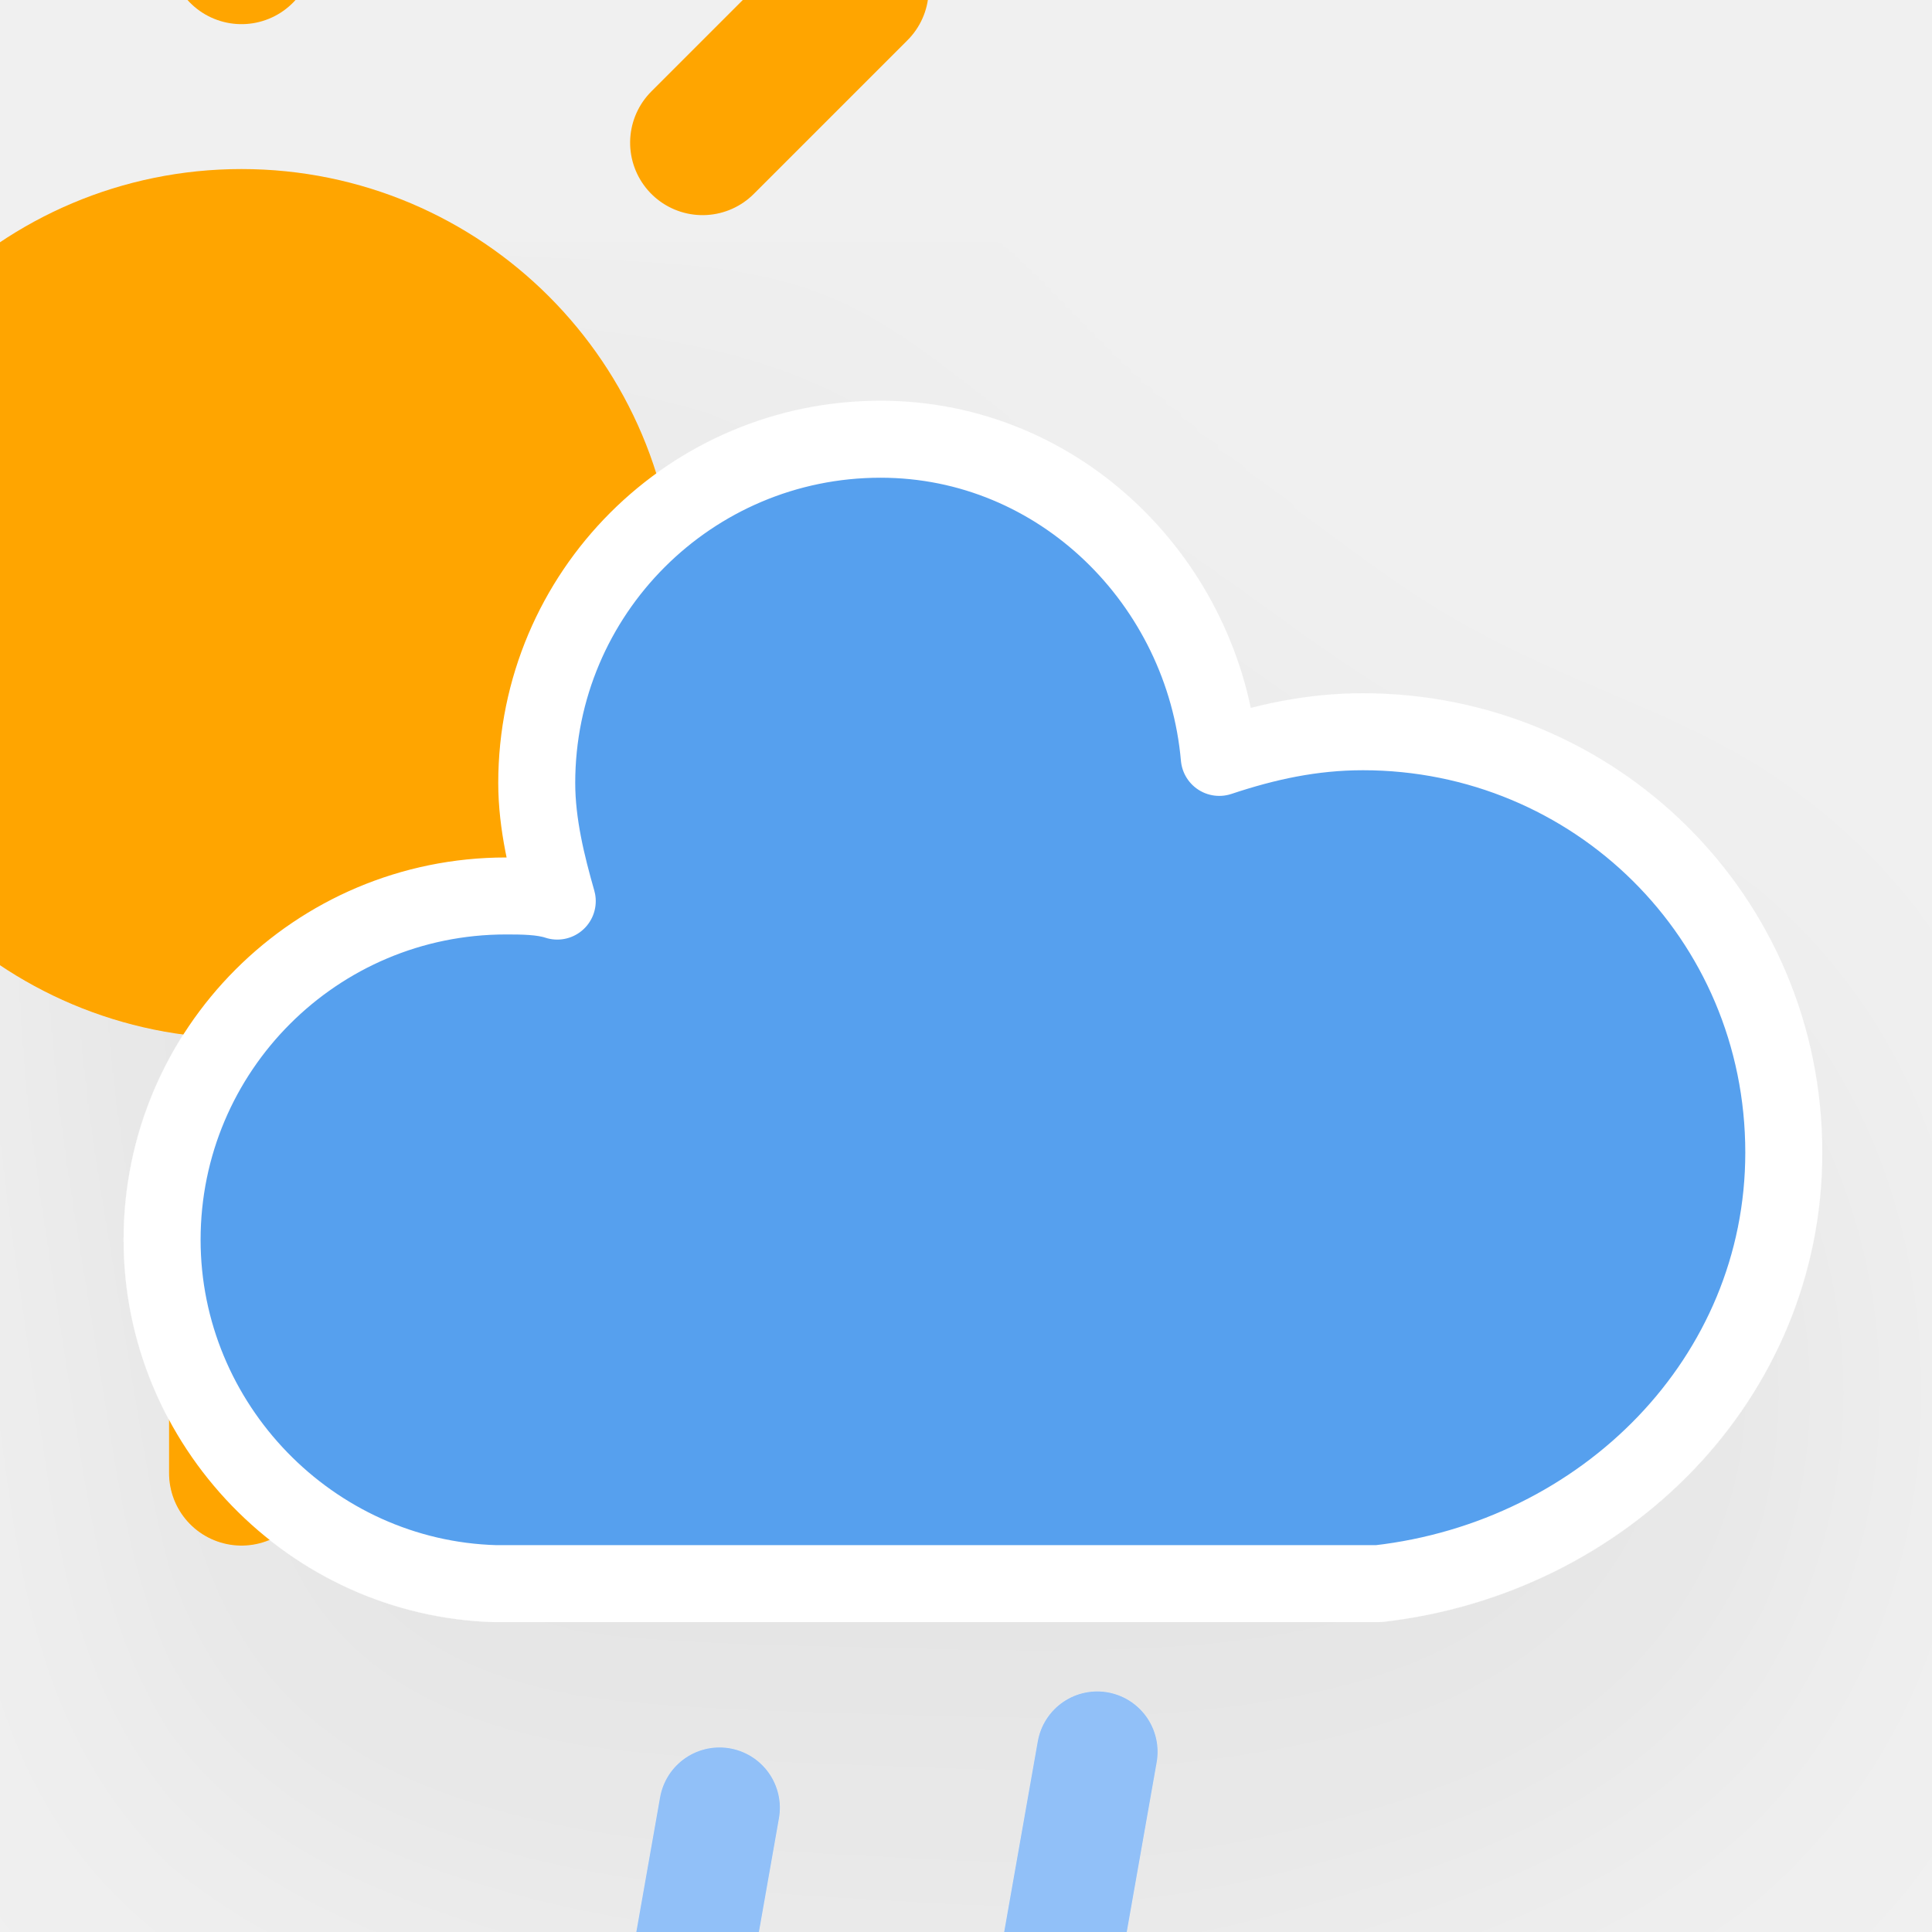
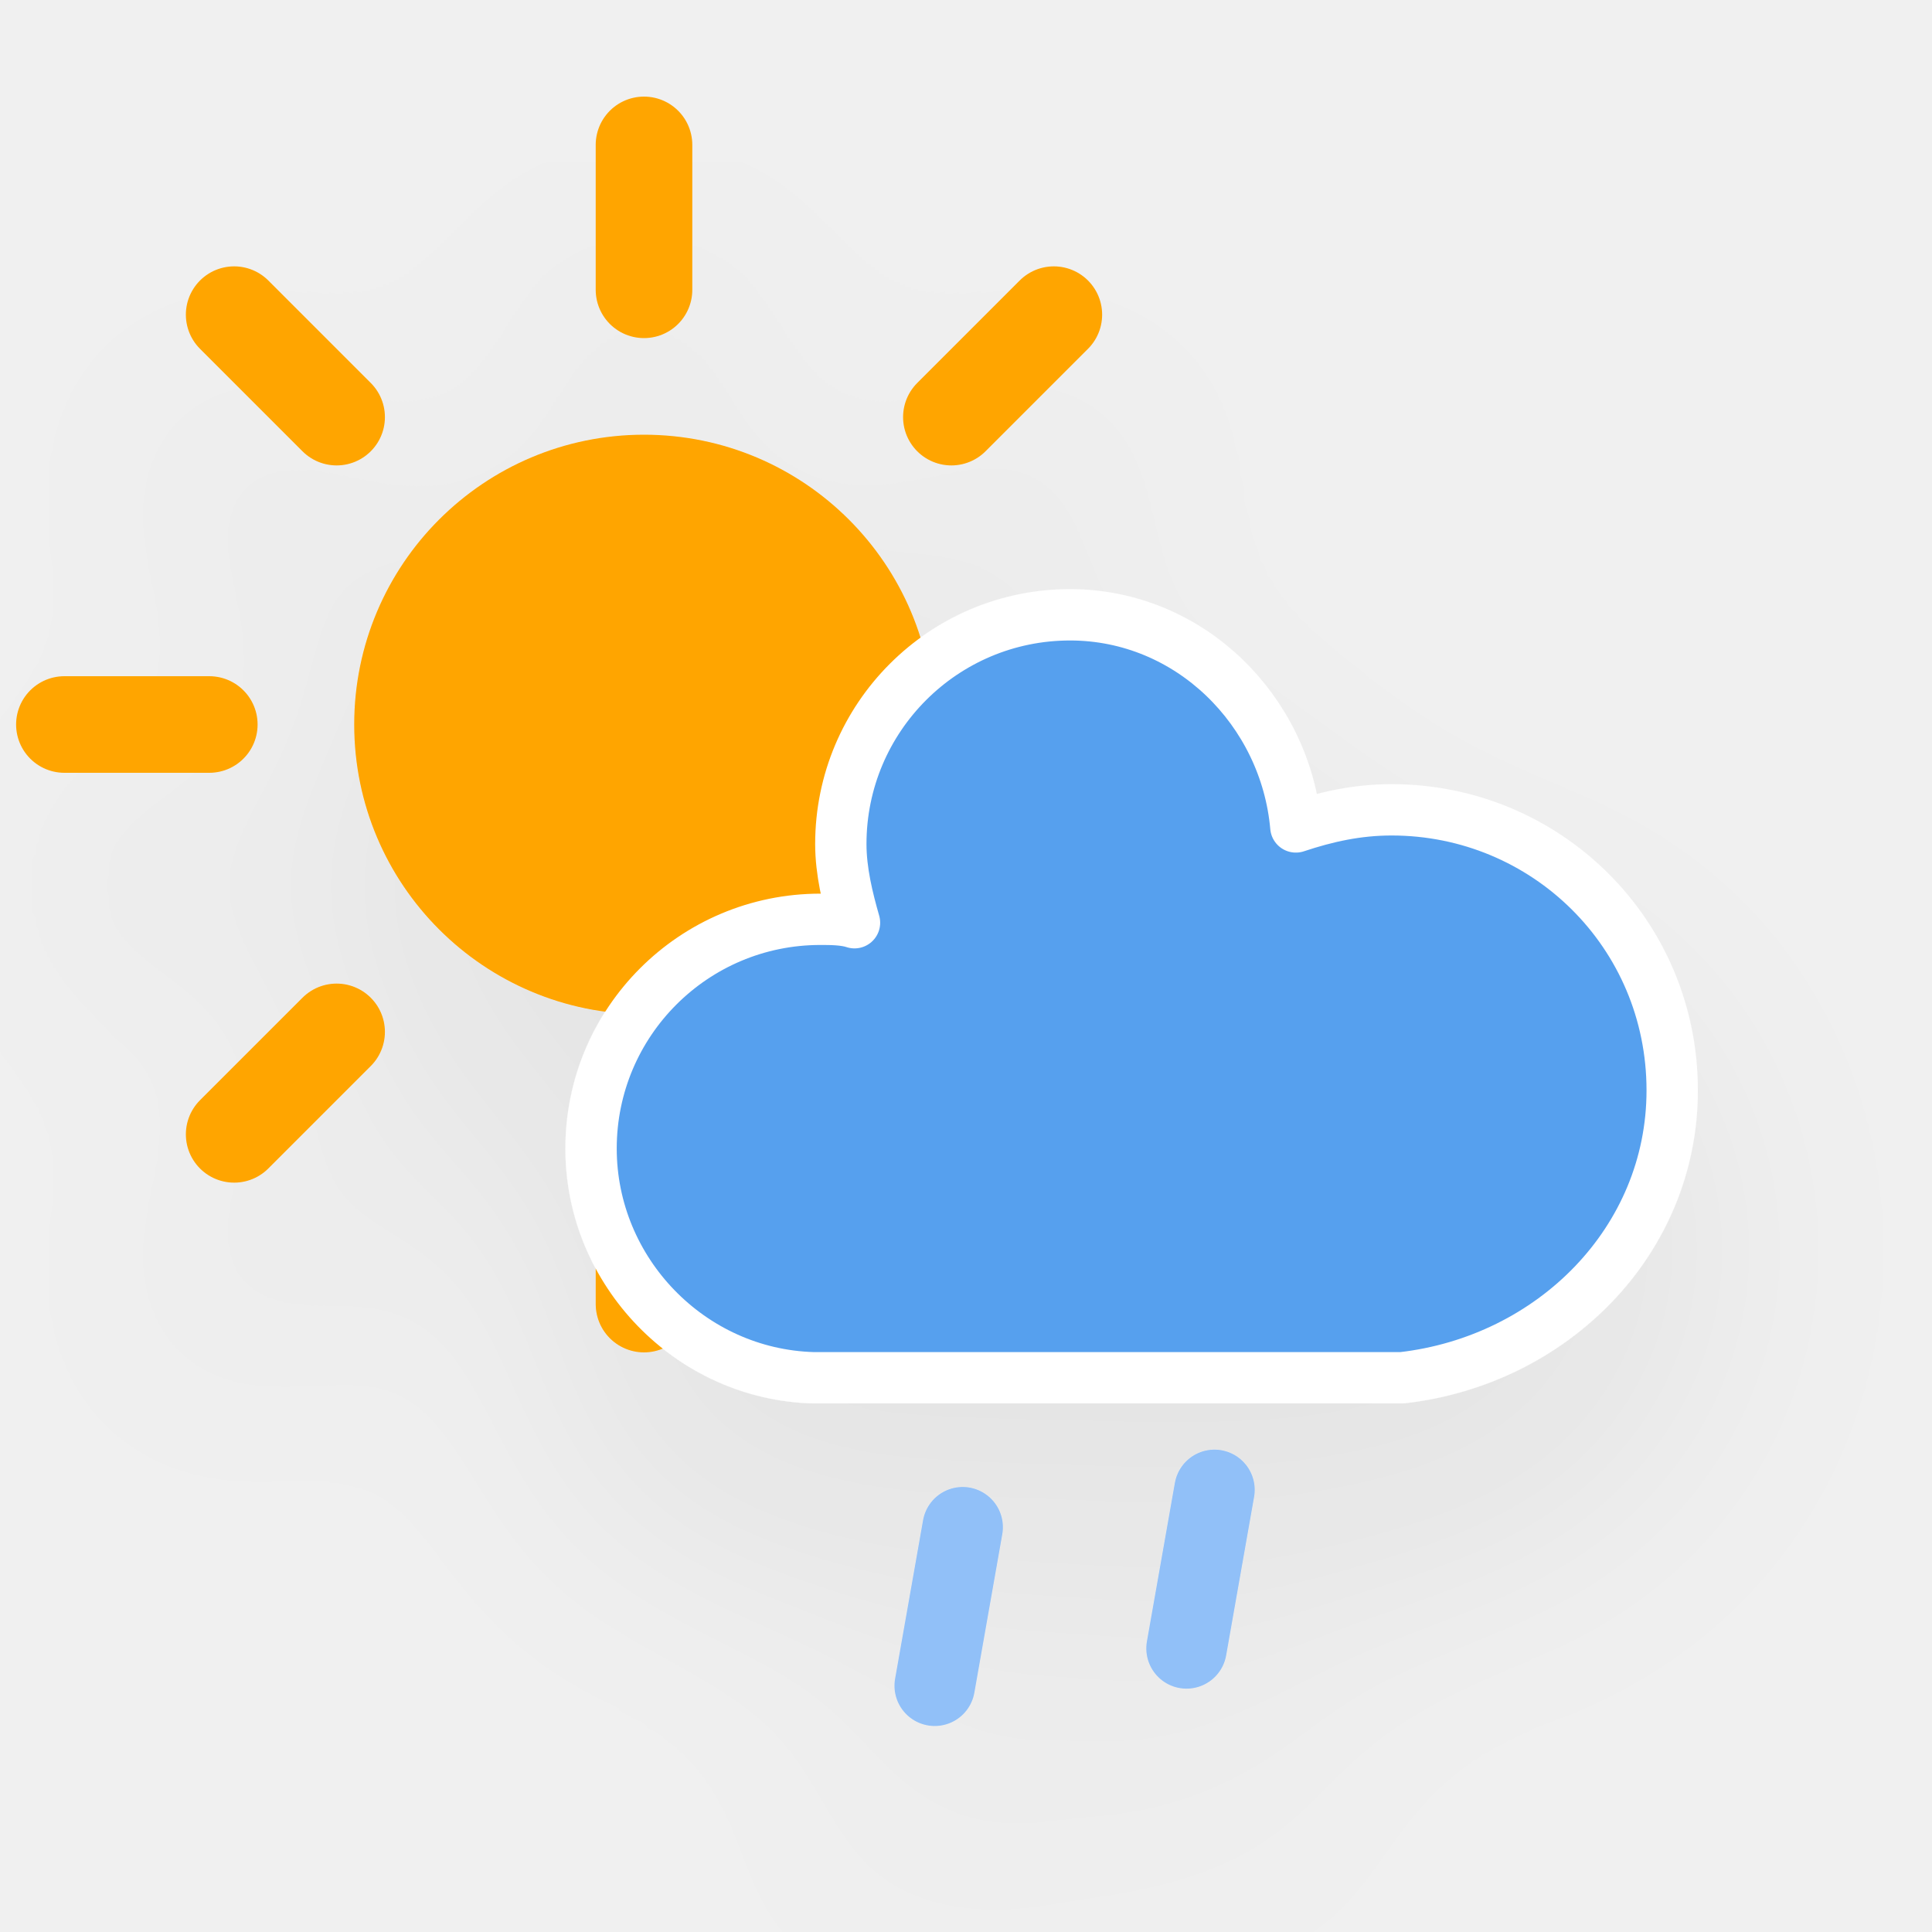
- <svg xmlns="http://www.w3.org/2000/svg" version="1.1" width="64" height="64" viewBox="16 16 32 32">
+ <svg xmlns="http://www.w3.org/2000/svg" version="1.1" width="64" height="64" viewBox="4 16 48 32">
  <defs>
    <filter id="blur" width="200%" height="200%">
      <feGaussianBlur in="SourceAlpha" stdDeviation="3" />
      <feOffset dx="0" dy="4" result="offsetblur" />
      <feComponentTransfer>
        <feFuncA type="linear" slope="0.05" />
      </feComponentTransfer>
      <feMerge>
        <feMergeNode />
        <feMergeNode in="SourceGraphic" />
      </feMerge>
    </filter>
    <style type="text/css">
/*
** SUN
*/
@keyframes am-weather-sun {
  0% {
    -webkit-transform: rotate(0deg);
       -moz-transform: rotate(0deg);
        -ms-transform: rotate(0deg);
            transform: rotate(0deg);
  }

  100% {
    -webkit-transform: rotate(360deg);
       -moz-transform: rotate(360deg);
        -ms-transform: rotate(360deg);
            transform: rotate(360deg);
  }
}

.am-weather-sun {
  -webkit-animation-name: am-weather-sun;
     -moz-animation-name: am-weather-sun;
      -ms-animation-name: am-weather-sun;
          animation-name: am-weather-sun;
  -webkit-animation-duration: 9s;
     -moz-animation-duration: 9s;
      -ms-animation-duration: 9s;
          animation-duration: 9s;
  -webkit-animation-timing-function: linear;
     -moz-animation-timing-function: linear;
      -ms-animation-timing-function: linear;
          animation-timing-function: linear;
  -webkit-animation-iteration-count: infinite;
     -moz-animation-iteration-count: infinite;
      -ms-animation-iteration-count: infinite;
          animation-iteration-count: infinite;
}

/*
** RAIN
*/
@keyframes am-weather-rain {
  0% {
    stroke-dashoffset: 0;
  }

  100% {
    stroke-dashoffset: -100;
  }
}

.am-weather-rain-1 {
  -webkit-animation-name: am-weather-rain;
     -moz-animation-name: am-weather-rain;
      -ms-animation-name: am-weather-rain;
          animation-name: am-weather-rain;
  -webkit-animation-duration: 8s;
     -moz-animation-duration: 8s;
      -ms-animation-duration: 8s;
          animation-duration: 8s;
  -webkit-animation-timing-function: linear;
     -moz-animation-timing-function: linear;
      -ms-animation-timing-function: linear;
          animation-timing-function: linear;
  -webkit-animation-iteration-count: infinite;
     -moz-animation-iteration-count: infinite;
      -ms-animation-iteration-count: infinite;
          animation-iteration-count: infinite;
}

.am-weather-rain-2 {
  -webkit-animation-name: am-weather-rain;
     -moz-animation-name: am-weather-rain;
      -ms-animation-name: am-weather-rain;
          animation-name: am-weather-rain;
  -webkit-animation-delay: 0.25s;
     -moz-animation-delay: 0.25s;
      -ms-animation-delay: 0.25s;
          animation-delay: 0.25s;
  -webkit-animation-duration: 8s;
     -moz-animation-duration: 8s;
      -ms-animation-duration: 8s;
          animation-duration: 8s;
  -webkit-animation-timing-function: linear;
     -moz-animation-timing-function: linear;
      -ms-animation-timing-function: linear;
          animation-timing-function: linear;
  -webkit-animation-iteration-count: infinite;
     -moz-animation-iteration-count: infinite;
      -ms-animation-iteration-count: infinite;
          animation-iteration-count: infinite;
}
        </style>
  </defs>
  <g filter="url(#blur)" id="rainy-1">
    <g transform="translate(20,10)">
      <g transform="translate(0,16), scale(1.2)">
        <g class="am-weather-sun">
          <g>
            <line fill="none" stroke="orange" stroke-linecap="round" stroke-width="2" transform="translate(0,9)" x1="0" x2="0" y1="0" y2="3" />
          </g>
          <g transform="rotate(45)">
            <line fill="none" stroke="orange" stroke-linecap="round" stroke-width="2" transform="translate(0,9)" x1="0" x2="0" y1="0" y2="3" />
          </g>
          <g transform="rotate(90)">
            <line fill="none" stroke="orange" stroke-linecap="round" stroke-width="2" transform="translate(0,9)" x1="0" x2="0" y1="0" y2="3" />
          </g>
          <g transform="rotate(135)">
            <line fill="none" stroke="orange" stroke-linecap="round" stroke-width="2" transform="translate(0,9)" x1="0" x2="0" y1="0" y2="3" />
          </g>
          <g transform="rotate(180)">
            <line fill="none" stroke="orange" stroke-linecap="round" stroke-width="2" transform="translate(0,9)" x1="0" x2="0" y1="0" y2="3" />
          </g>
          <g transform="rotate(225)">
            <line fill="none" stroke="orange" stroke-linecap="round" stroke-width="2" transform="translate(0,9)" x1="0" x2="0" y1="0" y2="3" />
          </g>
          <g transform="rotate(270)">
            <line fill="none" stroke="orange" stroke-linecap="round" stroke-width="2" transform="translate(0,9)" x1="0" x2="0" y1="0" y2="3" />
          </g>
          <g transform="rotate(315)">
            <line fill="none" stroke="orange" stroke-linecap="round" stroke-width="2" transform="translate(0,9)" x1="0" x2="0" y1="0" y2="3" />
          </g>
        </g>
        <circle cx="0" cy="0" fill="orange" r="5" stroke="orange" stroke-width="2" />
      </g>
      <g>
        <path d="M47.7,35.4c0-4.6-3.7-8.2-8.2-8.2c-1,0-1.9,0.2-2.8,0.5c-0.3-3.4-3.1-6.2-6.6-6.2c-3.7,0-6.7,3-6.7,6.7c0,0.8,0.2,1.6,0.4,2.3    c-0.3-0.1-0.7-0.1-1-0.1c-3.7,0-6.7,3-6.7,6.7c0,3.6,2.9,6.6,6.5,6.7l17.2,0C44.2,43.3,47.7,39.8,47.7,35.4z" fill="#57A0EE" stroke="white" stroke-linejoin="round" stroke-width="1.5" transform="translate(-15,-5), scale(0.85)" />
      </g>
    </g>
    <g transform="translate(34,46), rotate(10)">
      <line class="am-weather-rain-1" fill="none" stroke="#91C0F8" stroke-dasharray="4,7" stroke-linecap="round" stroke-width="2" transform="translate(-6,1)" x1="0" x2="0" y1="0" y2="8" />
      <line class="am-weather-rain-2" fill="none" stroke="#91C0F8" stroke-dasharray="4,7" stroke-linecap="round" stroke-width="2" transform="translate(0,-1)" x1="0" x2="0" y1="0" y2="8" />
    </g>
  </g>
</svg>
